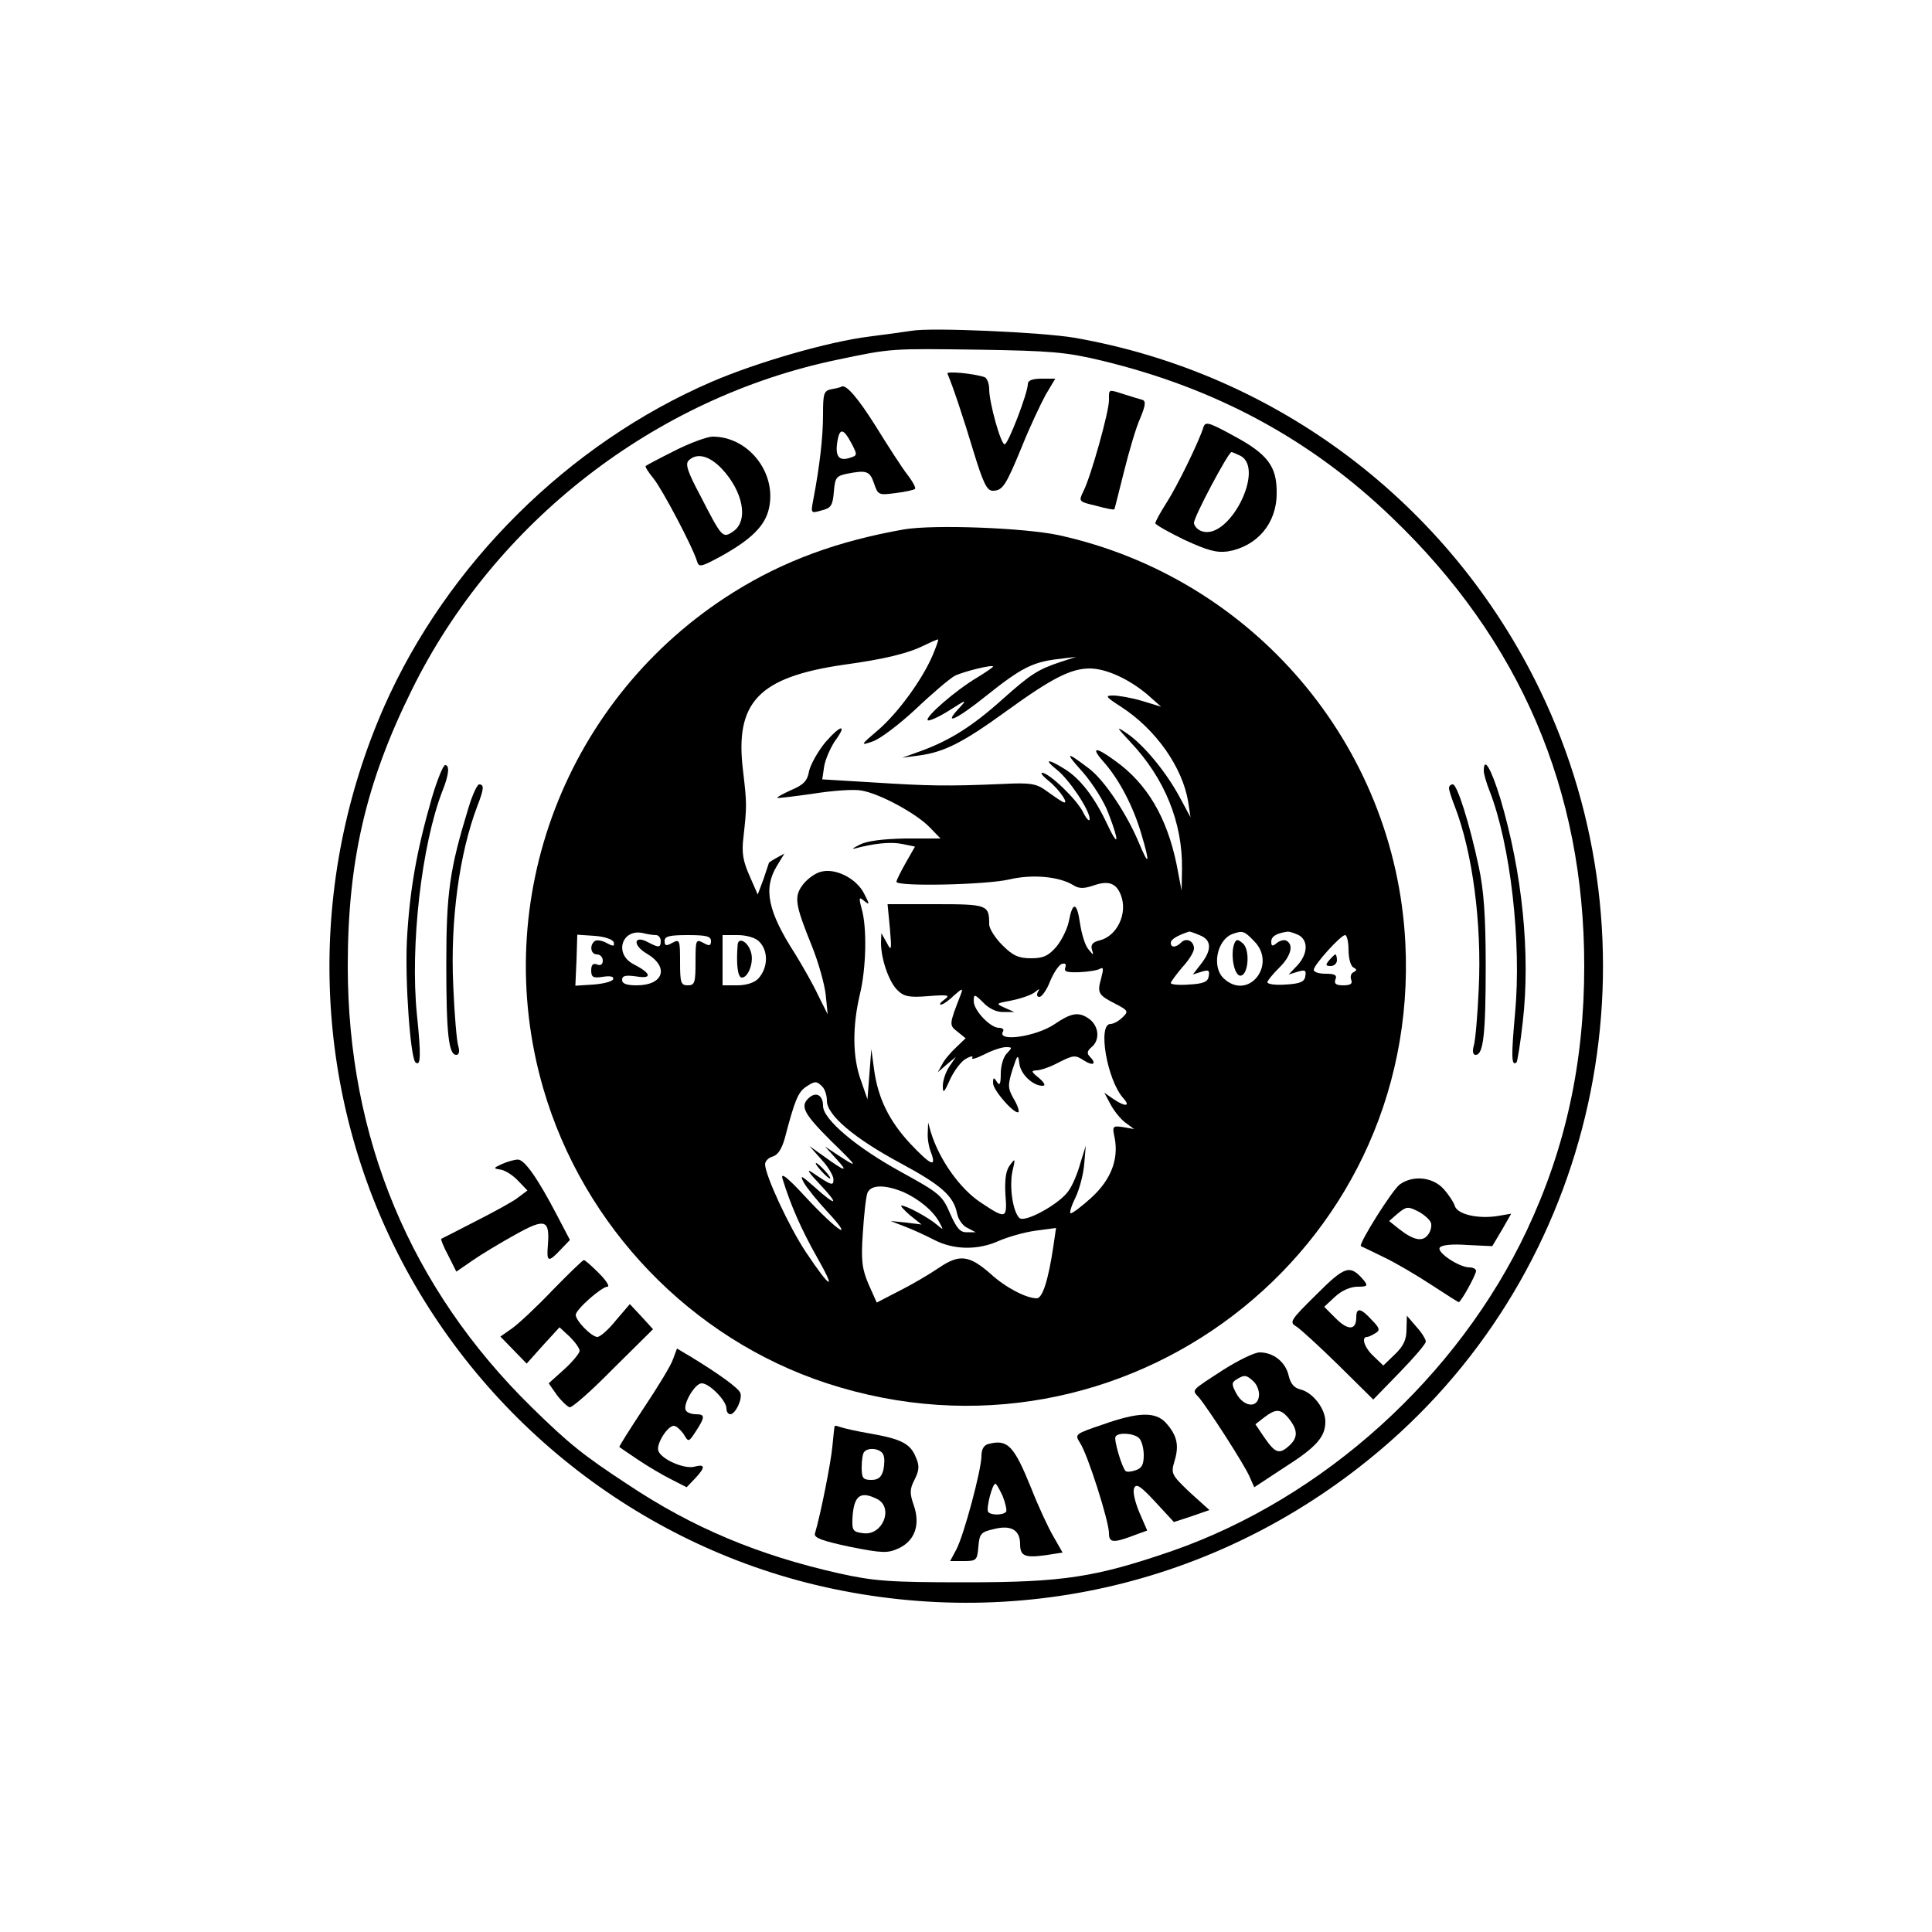
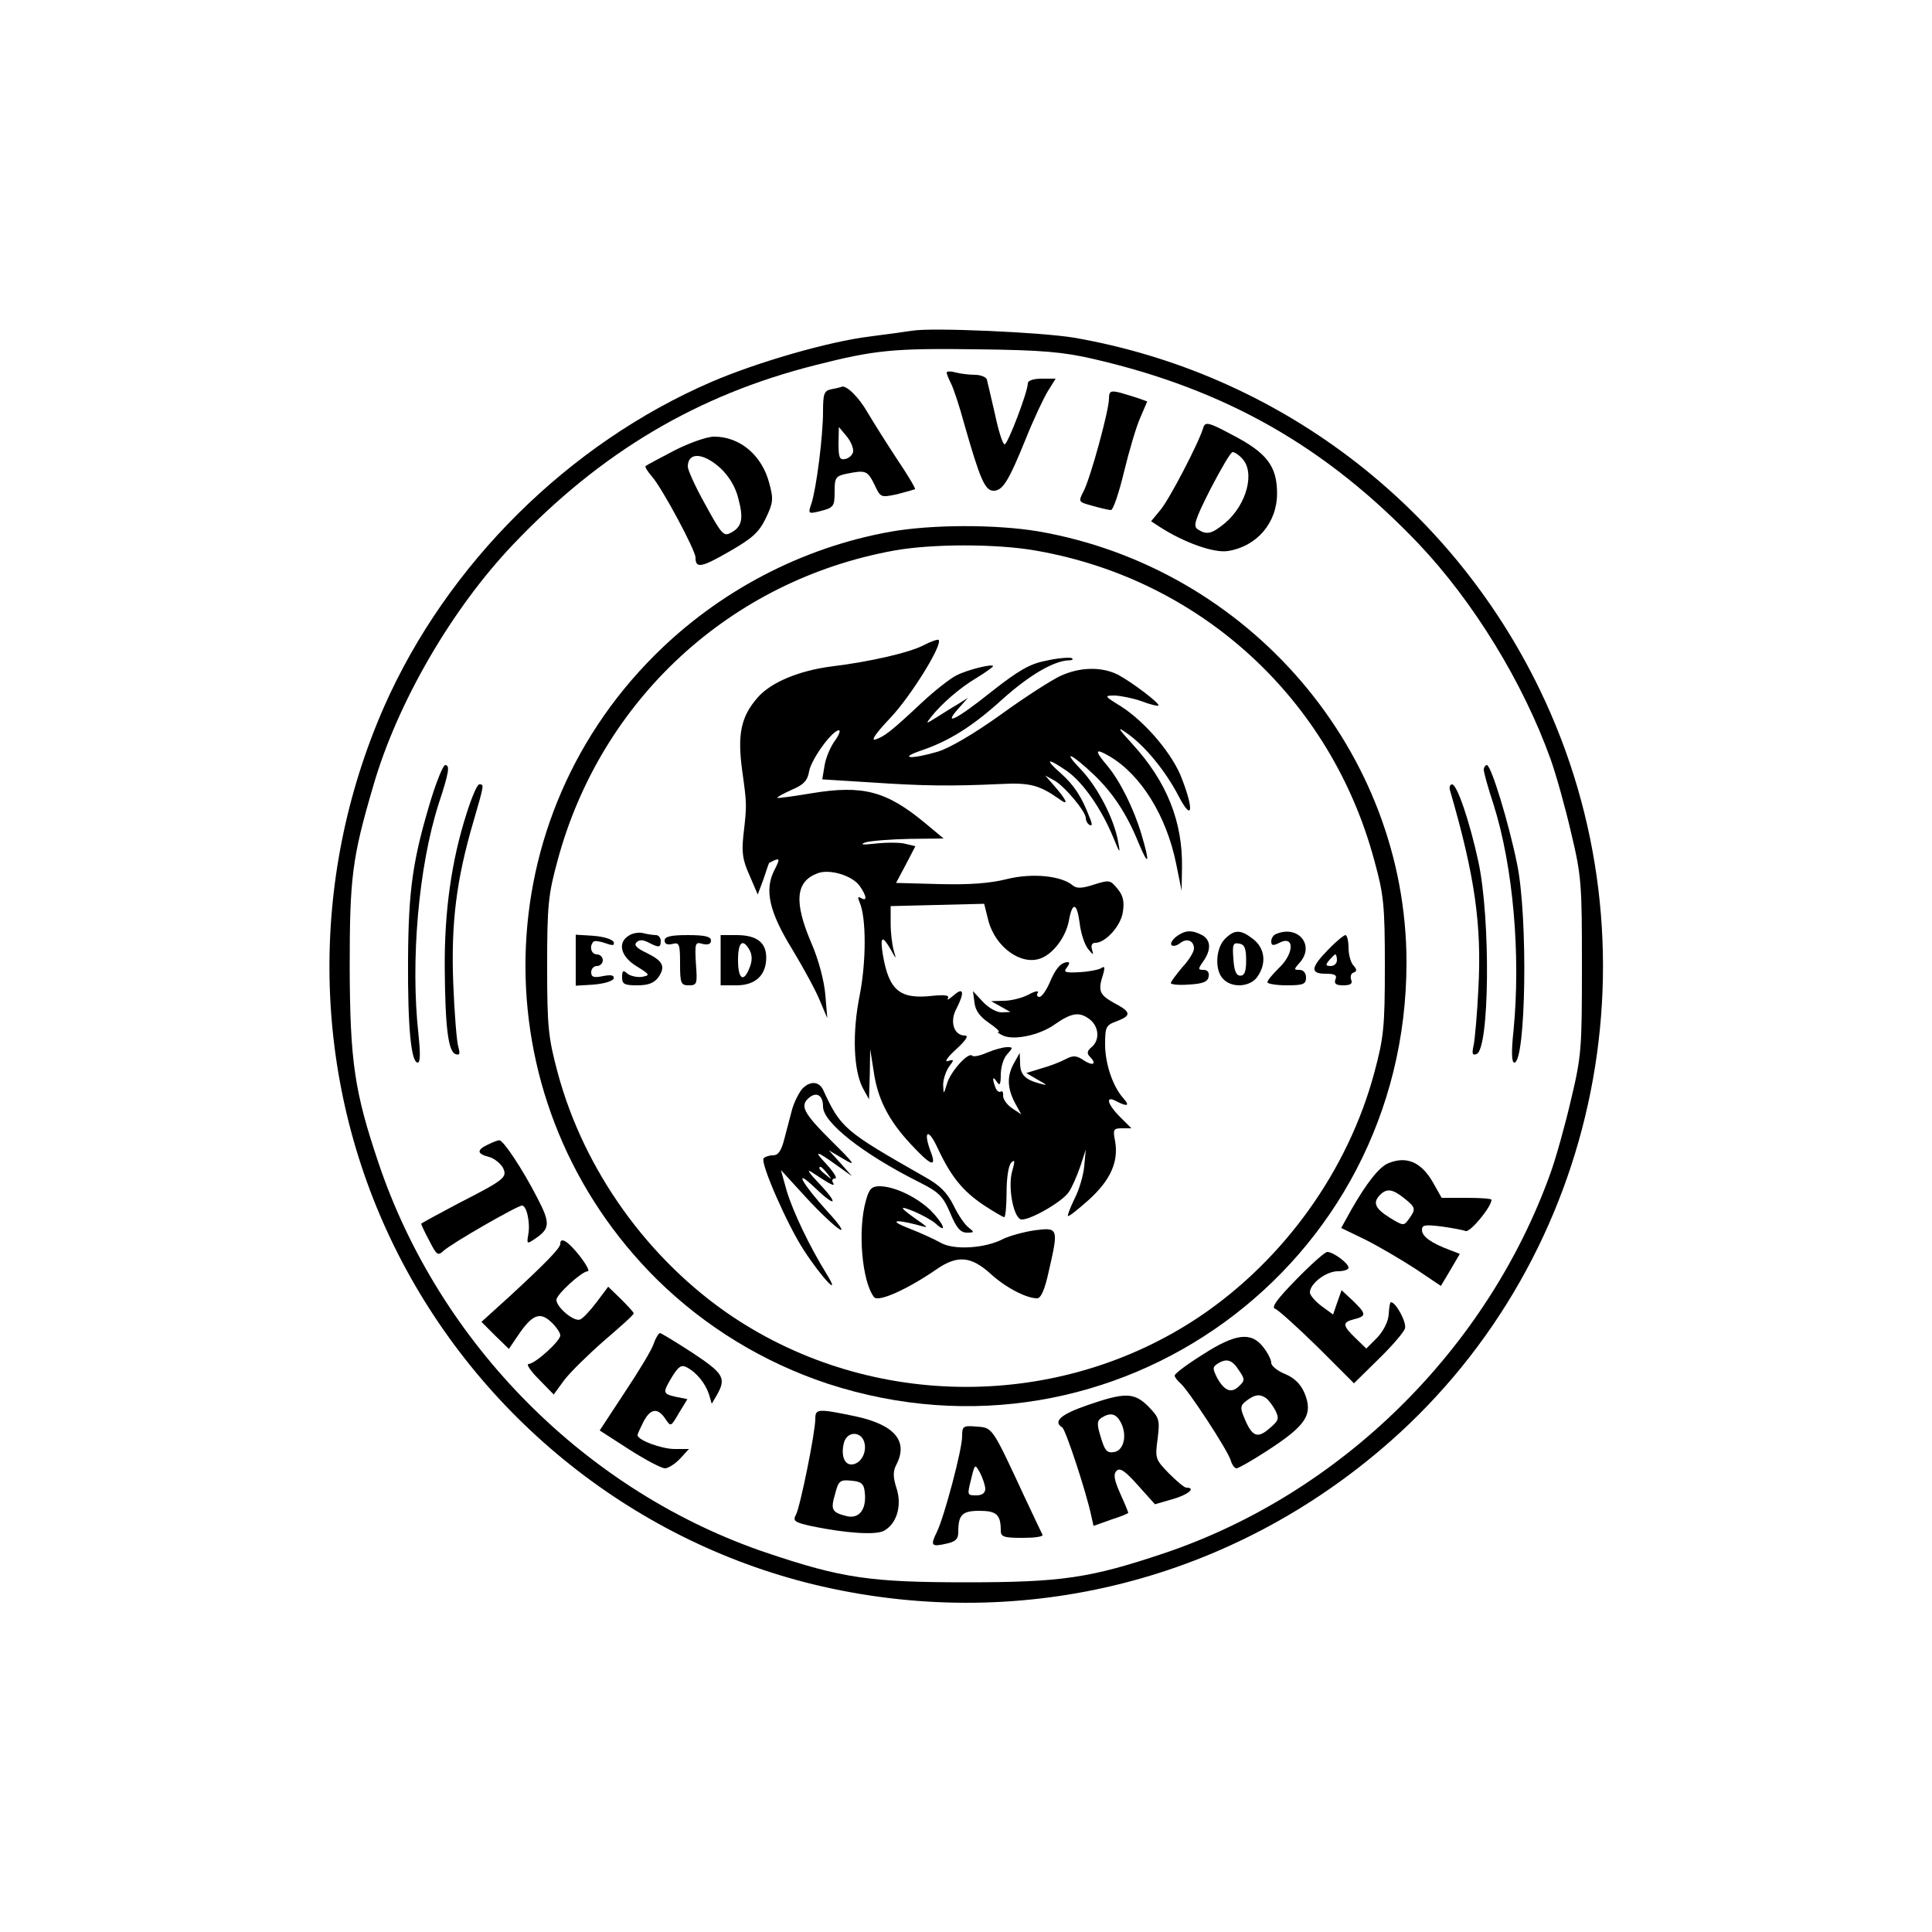
<svg xmlns="http://www.w3.org/2000/svg" version="1.0" width="500pt" height="500pt" viewBox="0 0 500 500" preserveAspectRatio="xMidYMid meet">
  <g transform="translate(0,500) scale(0.1,-0.1)" fill="#000000" stroke="none">
-     <path d="M2360 4144 c-14 -2 -63 -9 -110 -15 -106 -13 -292 -67 -408 -117 -371 -160 -685 -472 -848 -841 -197 -449 -188 -960 26 -1396 219 -446 630 -772 1109 -881 525 -119 1062 18 1467 374 549 483 709 1285 389 1947 -233 482 -681 820 -1205 911 -83 14 -370 27 -420 18z m490 -77 c296 -71 542 -204 752 -406 332 -318 498 -705 498 -1161 0 -250 -48 -470 -148 -683 -179 -380 -526 -694 -919 -831 -198 -68 -281 -81 -533 -81 -199 0 -237 3 -328 23 -209 47 -379 118 -547 230 -116 76 -153 106 -249 200 -314 308 -476 697 -476 1142 0 271 47 475 166 715 214 434 629 756 1101 854 142 30 139 29 368 26 183 -3 224 -6 315 -28z" />
-     <path d="M2452 4033 c13 -30 41 -113 67 -200 25 -82 35 -103 50 -103 26 0 34 13 76 115 20 50 48 109 61 133 l25 42 -36 0 c-24 0 -35 -5 -35 -14 0 -23 -51 -156 -60 -156 -10 0 -40 108 -40 143 0 15 -6 29 -12 31 -31 10 -100 16 -96 9z" />
-     <path d="M2153 3993 c-21 -4 -23 -10 -23 -66 0 -59 -9 -135 -25 -219 -7 -37 -7 -37 21 -29 25 6 29 13 32 48 3 37 6 41 34 47 51 10 59 7 70 -25 10 -30 12 -31 56 -25 25 3 48 8 50 11 3 2 -6 19 -20 37 -14 18 -50 74 -81 124 -47 75 -79 112 -90 103 -1 -1 -12 -4 -24 -6z m52 -143 c14 -27 14 -29 -6 -35 -28 -9 -38 4 -32 42 6 37 16 35 38 -7z" />
-     <path d="M2870 3964 c0 -30 -47 -198 -66 -235 -13 -27 -13 -27 33 -38 25 -7 46 -11 47 -9 1 2 12 46 25 98 13 52 31 114 42 138 13 31 15 44 6 47 -7 2 -27 8 -46 14 -44 14 -41 15 -41 -15z" />
-     <path d="M3114 3893 c-11 -35 -66 -149 -95 -194 -16 -25 -29 -49 -29 -53 0 -4 34 -23 75 -43 61 -28 83 -34 113 -30 75 13 126 72 126 150 1 70 -23 102 -113 150 -64 35 -72 37 -77 20z m97 -73 c63 -35 -30 -218 -100 -195 -11 3 -21 14 -21 22 0 16 89 183 97 183 3 0 13 -5 24 -10z" />
-     <path d="M1745 3833 c-38 -19 -72 -37 -74 -39 -2 -2 7 -16 20 -32 23 -28 103 -180 113 -215 5 -16 11 -14 63 14 77 43 113 78 123 123 21 93 -54 187 -147 186 -15 -1 -59 -17 -98 -37z m122 -45 c56 -59 71 -135 31 -163 -28 -19 -29 -18 -87 95 -31 58 -38 79 -29 88 21 21 53 13 85 -20z" />
-     <path d="M2340 3630 c-171 -30 -311 -81 -442 -163 -433 -271 -634 -795 -492 -1284 104 -358 383 -648 734 -763 766 -250 1538 338 1497 1140 -26 512 -395 945 -897 1055 -89 19 -322 28 -400 15z m74 -325 c-26 -62 -89 -149 -141 -194 -47 -40 -47 -41 -15 -30 19 6 69 44 112 84 42 40 88 79 101 86 22 11 99 30 99 24 0 -2 -19 -15 -42 -29 -54 -32 -135 -102 -127 -110 3 -3 28 8 55 25 47 30 48 30 25 5 -42 -45 -5 -28 71 33 90 72 120 87 183 95 l50 6 -40 -13 c-60 -20 -78 -32 -152 -98 -77 -69 -135 -105 -208 -132 l-50 -18 45 6 c64 9 112 33 225 115 116 84 166 110 215 110 43 0 103 -28 150 -68 l35 -31 -49 15 c-27 8 -61 14 -75 14 -22 0 -20 -3 20 -29 90 -58 159 -156 174 -246 l6 -40 -28 52 c-35 65 -92 134 -135 164 -31 21 -30 19 8 -22 88 -93 135 -208 133 -329 l-1 -55 -13 68 c-25 121 -76 209 -159 268 -53 39 -65 36 -27 -6 38 -44 74 -112 95 -184 23 -77 20 -86 -7 -21 -31 74 -90 163 -130 192 -59 45 -62 42 -15 -10 26 -30 56 -77 67 -108 29 -75 26 -90 -4 -26 -32 68 -69 117 -110 142 -43 27 -55 26 -20 -2 32 -25 85 -105 85 -127 0 -9 -8 -1 -17 17 -16 33 -88 102 -106 102 -5 0 2 -9 17 -21 29 -23 58 -67 34 -53 -7 4 -26 17 -41 28 -25 18 -40 21 -115 17 -141 -6 -190 -5 -331 4 l-133 8 5 34 c3 18 16 47 27 64 34 46 17 45 -24 -2 -19 -23 -38 -57 -42 -74 -4 -25 -14 -36 -45 -49 -22 -10 -39 -19 -37 -21 2 -1 44 4 93 11 50 8 106 12 125 8 47 -8 141 -59 176 -95 l28 -29 -90 0 c-57 -1 -100 -6 -119 -16 -16 -8 -22 -12 -13 -10 48 13 92 18 122 12 l34 -7 -24 -42 c-13 -23 -24 -45 -24 -49 0 -13 232 -8 292 6 59 14 129 8 166 -15 14 -9 27 -9 51 -1 39 14 60 7 72 -25 18 -47 -10 -106 -56 -117 -17 -4 -23 -11 -19 -24 5 -15 4 -15 -9 1 -9 10 -18 41 -22 68 -8 55 -19 57 -29 4 -4 -19 -18 -48 -32 -65 -21 -24 -34 -30 -66 -30 -32 0 -47 7 -74 34 -19 19 -34 43 -34 54 0 50 -4 52 -137 52 l-126 0 6 -62 c5 -58 4 -61 -8 -38 l-14 25 -1 -25 c0 -41 20 -100 42 -122 17 -17 30 -20 80 -16 52 4 58 3 42 -9 -10 -7 -14 -13 -9 -13 5 0 20 10 33 23 23 20 25 21 18 2 -30 -77 -30 -78 -8 -95 l21 -17 -25 -24 c-14 -13 -31 -33 -36 -44 l-11 -20 23 20 24 20 -17 -25 c-9 -13 -17 -36 -17 -50 0 -21 3 -19 19 17 11 23 29 47 41 53 12 7 20 8 16 2 -3 -5 11 -1 31 9 21 11 46 19 56 19 17 0 17 -1 3 -16 -9 -8 -16 -32 -16 -52 0 -28 -3 -33 -10 -22 -8 13 -10 12 -10 -3 0 -19 57 -83 66 -75 2 3 -3 19 -13 35 -15 27 -15 35 -3 74 13 40 15 42 18 17 3 -28 35 -58 60 -58 9 0 5 8 -9 20 -21 17 -21 19 -6 20 10 0 36 9 58 21 38 19 42 19 65 4 24 -15 33 -8 14 11 -8 8 -6 15 5 24 23 19 19 57 -9 75 -25 17 -45 13 -86 -15 -48 -33 -152 -48 -134 -19 3 5 -2 9 -11 9 -22 0 -65 45 -65 69 0 19 2 19 25 -4 14 -15 35 -25 52 -24 l28 0 -25 11 c-24 11 -23 11 19 19 24 5 50 14 59 21 12 10 14 10 8 1 -4 -8 -2 -13 4 -13 6 0 19 18 27 39 9 22 22 42 30 46 10 3 13 1 10 -9 -4 -11 4 -13 37 -12 23 1 47 5 53 9 9 5 9 -1 3 -24 -11 -39 -8 -44 37 -67 33 -17 34 -20 18 -35 -9 -9 -23 -17 -31 -17 -34 0 -9 -145 33 -192 20 -22 5 -23 -26 -2 l-23 16 16 -30 c9 -17 26 -38 38 -47 l23 -17 -28 5 c-28 4 -29 3 -22 -29 10 -55 -10 -107 -60 -153 -24 -22 -49 -41 -54 -41 -4 0 1 18 12 40 11 23 21 62 23 88 l4 47 -14 -45 c-7 -26 -20 -57 -30 -71 -21 -33 -114 -85 -128 -71 -17 17 -26 80 -18 120 8 34 8 36 -6 17 -11 -14 -14 -37 -12 -76 5 -64 2 -65 -64 -21 -53 35 -107 110 -129 182 l-7 25 -1 -27 c-1 -15 3 -38 9 -52 14 -39 -2 -31 -54 24 -55 59 -84 118 -94 193 l-7 52 -5 -65 -5 -65 -17 49 c-22 60 -22 140 -3 221 17 69 19 175 5 223 -8 30 -7 32 7 20 14 -11 14 -9 -1 20 -20 39 -74 66 -111 56 -14 -3 -35 -18 -46 -32 -25 -32 -22 -51 22 -160 17 -42 33 -99 36 -127 l5 -50 -25 50 c-13 28 -40 75 -59 106 -71 110 -83 169 -48 227 l20 33 -20 -11 c-11 -6 -20 -12 -20 -13 0 -1 -7 -20 -14 -42 l-15 -40 -21 48 c-17 38 -21 60 -16 100 9 81 9 87 -1 172 -22 178 40 243 263 275 102 14 164 29 204 49 19 9 36 17 38 16 1 -1 -5 -19 -14 -40z m-716 -725 c6 0 12 -7 12 -15 0 -18 -5 -18 -32 -4 -38 21 -42 -7 -4 -29 59 -35 43 -82 -26 -82 -26 0 -38 4 -38 14 0 11 9 13 37 9 42 -7 39 8 -8 32 -51 27 -29 93 26 80 11 -3 26 -5 33 -5z m1406 0 c32 -12 33 -38 4 -75 l-21 -27 22 7 c19 6 22 4 19 -12 -2 -14 -14 -19 -51 -21 -26 -2 -47 0 -47 4 0 3 14 22 30 41 17 18 30 40 30 48 0 20 -20 29 -33 16 -14 -14 -27 -14 -27 -1 0 9 17 19 47 29 1 1 13 -3 27 -9z m141 -15 c61 -60 -13 -156 -77 -98 -33 29 -19 101 22 116 26 9 30 8 55 -18z m116 15 c25 -14 24 -48 -3 -78 l-23 -24 23 7 c20 6 23 4 20 -12 -2 -14 -14 -19 -51 -21 -26 -2 -47 1 -47 6 0 4 14 21 30 37 30 29 39 59 20 70 -6 4 -17 1 -25 -5 -12 -10 -15 -9 -15 3 0 14 14 22 43 26 5 0 17 -4 28 -9z m-1773 -18 c3 -11 0 -12 -17 -3 -12 7 -26 9 -31 6 -15 -10 -12 -35 5 -35 8 0 15 -7 15 -16 0 -10 -6 -14 -15 -10 -10 4 -15 -1 -15 -15 0 -18 5 -21 30 -17 19 3 29 1 27 -6 -2 -6 -25 -12 -51 -14 l-47 -3 3 66 2 66 45 -3 c26 -2 46 -9 49 -16z m252 3 c0 -13 -4 -14 -20 -5 -19 10 -20 8 -20 -50 0 -53 -2 -60 -20 -60 -18 0 -20 7 -20 60 0 58 -1 60 -20 50 -16 -9 -20 -8 -20 5 0 12 13 15 60 15 47 0 60 -3 60 -15z m124 -1 c25 -24 24 -68 -1 -96 -10 -11 -31 -18 -55 -18 l-38 0 0 65 0 65 39 0 c23 0 46 -7 55 -16z m1526 -23 c0 -22 6 -42 13 -45 9 -5 9 -7 0 -12 -7 -3 -9 -12 -6 -20 4 -10 -2 -14 -21 -14 -18 0 -24 4 -20 15 5 11 -1 15 -25 15 -17 0 -31 4 -31 10 0 13 70 90 81 90 5 0 9 -18 9 -39z m-1362 -353 c7 -7 12 -23 12 -37 0 -37 71 -97 190 -161 106 -57 138 -85 147 -131 3 -15 15 -32 27 -37 l21 -11 -22 0 c-18 -1 -27 10 -44 48 -20 47 -27 53 -127 108 -115 63 -202 136 -202 171 0 27 -17 37 -35 22 -26 -22 -16 -41 56 -113 71 -69 73 -73 14 -34 l-30 20 30 -33 c32 -35 23 -33 -35 9 l-35 25 31 -35 c17 -18 31 -42 31 -51 0 -18 -4 -17 -57 19 -14 9 -5 -4 20 -30 53 -56 47 -62 -12 -9 -34 30 -39 33 -28 12 7 -13 36 -49 64 -79 28 -30 41 -49 30 -43 -12 6 -52 44 -89 84 -47 51 -65 65 -60 48 21 -69 49 -132 89 -203 52 -91 36 -84 -28 12 -44 66 -106 200 -106 228 0 8 9 17 20 20 13 4 23 19 31 47 25 96 34 118 53 132 25 17 29 17 44 2z m210 -273 c40 -18 78 -49 94 -80 10 -19 10 -19 -8 -4 -21 18 -78 49 -91 49 -4 0 6 -11 22 -25 l30 -24 -40 5 -40 4 36 -14 c19 -7 54 -23 77 -35 51 -26 113 -27 168 -2 23 10 65 22 94 26 l53 7 -7 -48 c-13 -87 -28 -134 -43 -134 -27 0 -81 28 -119 63 -56 49 -81 52 -134 16 -25 -17 -71 -44 -103 -60 l-58 -30 -21 47 c-17 40 -20 61 -15 133 3 47 8 94 12 104 9 21 44 22 93 2z" />
-     <path d="M3194 2557 c-10 -28 0 -82 16 -82 21 0 26 68 6 84 -13 11 -17 11 -22 -2z" />
-     <path d="M1909 2555 c-4 -50 0 -85 11 -85 16 0 31 38 24 64 -7 28 -33 43 -35 21z" />
-     <path d="M3440 2515 c-10 -12 -10 -15 4 -15 9 0 16 7 16 15 0 8 -2 15 -4 15 -2 0 -9 -7 -16 -15z" />
-     <path d="M2125 1970 c10 -11 20 -20 23 -20 3 0 -3 9 -13 20 -10 11 -20 20 -23 20 -3 0 3 -9 13 -20z" />
-     <path d="M1117 2933 c-39 -136 -57 -237 -64 -368 -5 -106 9 -300 22 -314 14 -13 15 17 4 123 -18 178 12 440 66 579 17 42 19 67 7 67 -5 0 -21 -39 -35 -87z" />
-     <path d="M3840 3005 c0 -8 7 -32 15 -52 54 -138 83 -392 66 -575 -10 -110 -10 -140 4 -127 2 3 10 50 16 105 20 175 -1 385 -58 577 -24 78 -43 111 -43 72z" />
-     <path d="M1212 2908 c-48 -157 -57 -217 -57 -403 0 -181 6 -235 26 -235 7 0 9 9 5 23 -4 12 -10 82 -13 156 -8 169 16 343 62 464 17 44 19 57 5 57 -5 0 -18 -28 -28 -62z" />
-     <path d="M3750 2960 c0 -5 7 -27 15 -47 46 -119 70 -302 62 -471 -3 -70 -9 -137 -13 -149 -4 -14 -2 -23 5 -23 20 0 26 54 26 230 0 129 -5 197 -18 257 -24 113 -56 213 -67 213 -6 0 -10 -4 -10 -10z" />
-     <path d="M1300 1988 c-24 -11 -24 -12 -4 -15 12 -2 32 -15 45 -29 l24 -25 -24 -18 c-12 -10 -62 -37 -109 -61 -48 -25 -88 -45 -90 -46 -2 -1 6 -21 18 -43 l21 -42 42 29 c23 16 73 46 111 67 77 43 89 39 84 -27 -4 -45 1 -46 33 -12 l24 25 -33 63 c-50 96 -85 146 -102 145 -8 0 -26 -5 -40 -11z" />
-     <path d="M3623 1935 c-19 -13 -108 -155 -101 -160 2 -1 28 -13 58 -28 30 -14 86 -47 124 -72 38 -25 70 -45 71 -45 6 0 45 71 45 81 0 5 -8 9 -17 9 -27 0 -85 39 -77 51 4 7 32 10 71 7 l65 -3 25 42 24 42 -35 -6 c-51 -8 -104 4 -111 26 -3 10 -17 31 -30 45 -28 30 -78 35 -112 11z m80 -99 c3 -8 0 -22 -7 -31 -14 -20 -38 -15 -76 15 l-25 20 23 20 c22 18 26 18 52 5 15 -8 30 -21 33 -29z" />
-     <path d="M1430 1661 c-41 -43 -88 -87 -105 -99 l-30 -21 34 -35 34 -35 42 47 43 47 26 -24 c14 -14 26 -30 26 -37 0 -6 -18 -28 -40 -48 l-40 -36 21 -30 c12 -16 27 -30 33 -32 6 -2 57 43 113 100 l103 102 -30 33 -30 32 -36 -42 c-19 -24 -41 -43 -48 -43 -15 0 -56 42 -56 57 0 14 67 73 82 73 7 0 -3 16 -22 35 -19 19 -36 34 -39 34 -4 -1 -40 -36 -81 -78z" />
-     <path d="M3407 1650 c-68 -67 -71 -72 -52 -83 11 -7 60 -52 109 -100 l90 -89 68 70 c37 38 68 74 68 80 0 6 -11 24 -25 39 l-24 28 -1 -36 c0 -26 -8 -43 -30 -64 l-30 -29 -25 24 c-24 22 -33 50 -17 50 4 0 14 5 22 10 12 7 11 13 -10 34 -28 31 -40 33 -40 7 0 -34 -21 -35 -53 -3 l-30 30 28 26 c17 16 40 26 58 26 25 0 28 2 17 16 -36 42 -48 39 -123 -36z" />
-     <path d="M1742 1483 c-5 -16 -40 -73 -76 -127 -36 -55 -65 -100 -63 -101 1 -1 22 -15 47 -32 25 -17 64 -40 86 -51 l41 -21 22 23 c27 29 27 38 -3 30 -26 -6 -84 19 -92 41 -7 16 23 65 40 65 6 0 17 -10 25 -21 13 -22 13 -22 32 7 24 37 24 44 0 44 -11 0 -23 4 -26 10 -9 14 23 70 41 70 20 0 64 -45 64 -65 0 -8 4 -15 10 -15 13 0 32 39 26 55 -5 13 -55 49 -127 93 l-37 22 -10 -27z" />
-     <path d="M3166 1455 c-86 -56 -82 -51 -63 -72 23 -27 118 -174 131 -205 l12 -27 76 50 c85 54 108 80 108 120 0 33 -32 75 -64 83 -17 4 -26 15 -31 36 -8 35 -39 60 -75 60 -14 0 -56 -21 -94 -45z m79 -31 c9 -9 15 -26 13 -38 -4 -31 -39 -27 -58 7 -13 24 -13 29 0 37 21 13 26 12 45 -6z m87 -91 c27 -32 28 -52 6 -73 -27 -25 -37 -22 -66 20 l-23 34 23 18 c29 22 41 22 60 1z" />
-     <path d="M2853 1313 c-71 -24 -72 -25 -58 -47 20 -30 75 -203 75 -234 0 -26 12 -26 74 -2 l25 9 -20 46 c-11 26 -18 54 -14 63 5 14 16 7 55 -35 l48 -52 46 15 46 16 -51 46 c-48 46 -49 48 -39 82 12 40 6 66 -23 98 -27 29 -71 28 -164 -5z m95 -35 c7 -7 12 -27 12 -44 0 -24 -5 -34 -21 -39 -11 -4 -23 -5 -26 -2 -10 10 -31 82 -26 89 7 12 48 9 61 -4z" />
-     <path d="M2160 1309 c-1 -2 -3 -26 -6 -54 -4 -41 -29 -169 -45 -224 -3 -11 20 -19 90 -34 86 -17 98 -17 127 -4 42 20 56 61 39 111 -11 31 -11 42 2 67 12 24 13 36 3 58 -14 35 -38 47 -118 61 -35 6 -70 14 -78 17 -8 3 -14 4 -14 2z m126 -74 c4 -8 3 -26 0 -40 -5 -18 -13 -25 -31 -25 -22 0 -25 5 -25 33 0 19 3 37 7 40 12 13 44 7 49 -8z m-15 -115 c42 -23 13 -94 -36 -88 -27 3 -30 7 -29 36 3 62 20 75 65 52z" />
-     <path d="M2558 1263 c-12 -3 -18 -14 -18 -31 0 -35 -45 -204 -65 -242 l-16 -30 35 0 c33 0 35 2 38 37 3 34 6 38 41 46 44 11 67 -3 67 -39 0 -31 12 -36 65 -29 l45 7 -24 42 c-13 22 -39 78 -57 124 -45 111 -61 128 -111 115z m37 -135 c7 -18 11 -36 9 -40 -7 -10 -42 -10 -47 0 -5 9 11 72 19 72 3 0 11 -15 19 -32z" />
+     <path d="M2360 4144 c-14 -2 -63 -9 -110 -15 -106 -13 -292 -67 -408 -117 -371 -160 -685 -472 -848 -841 -197 -449 -188 -960 26 -1396 219 -446 630 -772 1109 -881 525 -119 1062 18 1467 374 549 483 709 1285 389 1947 -233 482 -681 820 -1205 911 -83 14 -370 27 -420 18z m470 -73 c342 -79 602 -227 842 -479 142 -150 270 -359 341 -557 14 -39 38 -125 53 -190 27 -113 28 -133 28 -345 0 -212 -1 -232 -28 -345 -15 -65 -39 -151 -53 -190 -164 -458 -543 -831 -1001 -985 -191 -64 -264 -75 -512 -75 -248 0 -321 11 -512 75 -469 157 -851 541 -1009 1012 -62 184 -73 262 -74 503 0 234 6 284 61 471 62 215 203 458 362 625 227 239 477 387 782 464 154 39 200 44 420 41 169 -2 222 -7 300 -25z" />
+     <path d="M2450 4036 c0 -4 5 -16 11 -28 6 -11 22 -59 35 -107 40 -140 53 -171 75 -171 24 0 39 24 84 135 20 50 46 105 57 123 l20 32 -36 0 c-22 0 -36 -5 -36 -12 0 -22 -52 -158 -60 -158 -5 0 -16 35 -25 78 -10 42 -19 83 -21 90 -2 6 -16 12 -31 12 -15 0 -38 3 -50 6 -13 4 -23 3 -23 0z" />
+     <path d="M2153 3993 c-20 -4 -23 -10 -23 -58 0 -63 -17 -198 -30 -238 -9 -26 -8 -27 18 -21 40 10 42 12 42 53 0 35 3 39 31 45 50 10 54 8 72 -28 16 -34 16 -34 59 -25 23 6 44 12 46 13 2 2 -19 37 -46 77 -27 41 -61 95 -77 122 -23 40 -55 71 -67 66 -2 -1 -13 -4 -25 -6z m55 -162 c-2 -9 -11 -17 -21 -19 -14 -3 -17 4 -17 40 l1 43 20 -24 c11 -13 18 -31 17 -40z" />
+     <path d="M2870 3968 c0 -30 -48 -206 -66 -240 -14 -27 -13 -27 23 -37 21 -6 43 -11 48 -11 6 0 21 45 34 99 13 54 32 118 42 140 l18 42 -22 8 c-12 4 -34 11 -49 15 -24 6 -28 3 -28 -16z" />
+     <path d="M3114 3893 c-11 -38 -88 -186 -111 -213 l-24 -29 23 -15 c62 -40 140 -68 176 -62 75 12 127 73 127 149 0 70 -26 105 -115 151 -63 34 -71 35 -76 19z m100 -79 c35 -35 13 -120 -44 -168 -34 -28 -47 -31 -70 -16 -13 8 -8 24 33 105 27 52 52 95 57 95 5 0 16 -7 24 -16z" />
+     <path d="M1745 3834 c-38 -20 -72 -38 -74 -40 -3 -2 5 -14 16 -27 26 -29 113 -191 113 -210 0 -29 15 -26 88 16 59 34 76 49 94 86 19 40 20 49 9 90 -19 73 -76 121 -143 121 -18 0 -64 -16 -103 -36z m120 -46 c22 -21 39 -49 46 -79 14 -52 9 -73 -20 -88 -18 -10 -24 -3 -65 72 -26 46 -46 91 -46 99 0 39 40 37 85 -4z" />
+     <path d="M2305 3624 c-230 -41 -445 -154 -611 -320 -448 -447 -445 -1168 6 -1615 125 -123 276 -215 442 -270 744 -243 1498 306 1498 1090 0 546 -408 1022 -954 1116 -108 18 -274 18 -381 -1z m376 -49 c426 -74 764 -384 876 -803 24 -87 27 -115 27 -272 0 -158 -3 -185 -27 -275 -68 -254 -234 -485 -452 -632 -362 -243 -847 -243 -1210 0 -217 146 -384 378 -452 632 -24 90 -27 117 -27 275 0 158 3 185 27 273 112 416 447 725 870 802 98 18 267 18 368 0z" />
+     <path d="M2390 3330 c-36 -19 -140 -43 -240 -55 -83 -11 -155 -41 -189 -80 -44 -50 -53 -96 -40 -191 12 -87 12 -86 3 -165 -5 -46 -2 -65 16 -105 l21 -49 15 40 c7 22 14 41 14 41 0 1 7 4 15 8 13 5 13 1 -1 -26 -26 -51 -14 -107 47 -206 29 -48 61 -107 71 -132 l19 -45 -5 60 c-3 36 -17 90 -36 134 -46 107 -41 160 16 181 31 12 90 -6 109 -33 18 -26 20 -41 3 -31 -8 5 -9 2 -3 -12 17 -40 17 -152 0 -239 -20 -99 -16 -195 8 -241 l16 -29 2 65 1 65 9 -57 c10 -72 39 -128 96 -189 51 -55 67 -62 53 -23 -22 56 -9 68 16 14 35 -75 65 -112 120 -149 26 -17 50 -31 53 -31 3 0 6 29 6 64 0 38 5 70 12 77 10 10 10 4 2 -24 -10 -38 2 -110 21 -122 15 -9 108 43 126 70 9 13 22 44 30 67 l14 43 -4 -43 c-2 -23 -13 -61 -25 -84 -11 -23 -19 -43 -17 -45 2 -2 26 17 54 42 56 51 77 98 68 151 -6 31 -5 34 18 34 l24 0 -29 29 c-34 34 -39 57 -10 41 29 -15 36 -12 18 8 -27 30 -47 89 -47 139 0 45 2 50 30 60 39 15 38 24 -8 48 -37 21 -41 31 -27 74 5 18 4 22 -6 15 -7 -4 -33 -9 -56 -10 -36 -2 -42 0 -32 12 6 8 8 14 3 14 -18 0 -32 -16 -47 -52 -9 -21 -21 -38 -27 -38 -6 0 -8 5 -4 11 3 6 -8 4 -24 -5 -17 -9 -46 -16 -64 -16 l-33 -1 25 -14 25 -14 -23 -1 c-13 0 -34 12 -48 27 l-26 28 4 -30 c2 -20 14 -36 37 -52 19 -13 30 -23 25 -24 -5 0 1 -4 14 -10 29 -11 91 2 129 28 44 31 64 35 89 18 28 -18 32 -56 9 -75 -11 -9 -13 -16 -5 -24 19 -19 10 -26 -14 -11 -20 14 -29 14 -48 4 -13 -7 -41 -18 -63 -24 l-39 -12 29 -17 c27 -15 27 -16 5 -10 -37 10 -50 23 -50 53 l-1 26 -14 -25 c-19 -33 -19 -64 1 -103 l17 -31 -24 16 c-13 9 -23 23 -23 32 1 9 -2 14 -6 11 -4 -3 -11 2 -14 11 -9 24 -7 31 4 14 7 -11 10 -7 10 19 0 19 7 43 17 53 15 17 15 18 -1 18 -9 0 -32 -6 -51 -14 -18 -8 -36 -12 -39 -8 -10 10 -56 -41 -65 -72 -9 -29 -9 -29 -10 -6 -1 14 6 35 14 48 15 20 15 21 -2 16 -10 -3 0 11 21 30 26 24 34 36 23 36 -28 0 -40 36 -22 69 22 43 19 58 -7 35 -12 -10 -18 -14 -15 -8 5 8 -6 10 -38 7 -86 -10 -114 13 -130 105 -8 49 -2 53 20 15 15 -27 15 -27 8 -3 -4 14 -8 45 -8 70 l0 45 121 3 121 3 11 -44 c18 -68 85 -117 136 -97 32 12 64 55 72 96 9 51 21 49 28 -4 3 -27 13 -57 22 -68 13 -16 15 -17 10 -1 -3 11 0 17 9 17 26 0 66 44 71 80 4 26 1 42 -14 60 -19 23 -21 23 -60 11 -30 -10 -45 -11 -55 -3 -30 26 -106 33 -171 17 -43 -11 -97 -15 -175 -13 l-112 3 25 47 25 48 -25 6 c-14 4 -48 4 -77 1 -34 -4 -44 -3 -27 3 14 4 65 8 114 9 l88 1 -48 40 c-100 83 -161 99 -294 77 -47 -8 -86 -13 -88 -12 -2 2 15 11 37 21 31 13 41 24 45 48 6 32 60 106 77 106 5 0 0 -13 -11 -28 -11 -15 -23 -44 -26 -63 l-6 -36 128 -8 c133 -9 205 -10 334 -4 75 4 100 -3 150 -38 28 -21 22 -5 -14 36 l-21 24 22 -12 c26 -13 83 -81 83 -98 0 -6 4 -15 10 -18 7 -4 7 3 0 19 -20 53 -40 84 -75 115 -43 38 -35 41 17 5 41 -29 89 -98 119 -171 17 -42 19 -44 13 -13 -10 60 -53 143 -97 189 -50 52 -25 42 34 -14 48 -46 84 -99 115 -175 27 -65 31 -56 8 21 -20 67 -55 137 -88 177 -34 40 -33 47 5 25 82 -48 148 -155 173 -279 l14 -69 1 60 c2 119 -40 223 -128 319 -39 43 -41 47 -14 28 46 -32 100 -98 133 -162 35 -67 41 -39 9 44 -23 63 -94 147 -158 188 -44 27 -44 28 -15 28 16 -1 47 -7 69 -15 21 -8 41 -13 43 -11 5 5 -69 61 -105 80 -42 21 -98 20 -148 -3 -22 -10 -91 -54 -153 -99 -71 -51 -133 -87 -164 -97 -71 -21 -105 -18 -43 3 73 25 133 63 210 133 67 60 130 98 170 100 11 0 14 3 8 6 -7 2 -36 0 -66 -7 -42 -8 -71 -25 -141 -80 -90 -72 -128 -91 -85 -43 l24 27 -27 -17 c-16 -9 -40 -25 -55 -34 -27 -17 -28 -17 -13 2 27 34 74 75 118 101 23 14 42 28 42 30 0 7 -66 -9 -95 -24 -16 -8 -57 -40 -90 -71 -79 -74 -96 -87 -120 -95 -12 -3 3 18 40 57 52 55 136 190 124 201 -2 2 -20 -4 -39 -14z" />
+     <path d="M1628 2579 c-31 -18 -22 -55 20 -80 34 -21 35 -23 14 -27 -13 -2 -30 2 -38 8 -11 10 -14 9 -14 -9 0 -18 6 -21 39 -21 29 0 44 6 55 21 19 28 12 42 -31 63 -25 12 -33 20 -26 27 8 8 17 7 31 0 27 -14 32 -14 32 4 0 8 -6 15 -12 15 -7 0 -22 2 -33 5 -11 3 -28 0 -37 -6z" />
+     <path d="M3044 2576 c-10 -8 -16 -18 -12 -22 4 -4 14 -1 22 5 17 14 36 7 36 -14 0 -8 -13 -30 -30 -48 -16 -19 -30 -38 -30 -41 0 -4 21 -6 47 -4 36 2 49 7 51 21 2 10 -3 17 -13 17 -15 0 -15 2 -1 22 21 30 20 55 -3 68 -27 14 -44 13 -67 -4z" />
+     <path d="M3170 2570 c-24 -24 -27 -82 -4 -104 23 -24 70 -20 88 6 24 34 20 73 -10 97 -33 26 -49 26 -74 1z m55 -55 c0 -29 -4 -40 -15 -40 -11 0 -16 13 -18 43 -3 38 -1 43 15 40 14 -2 18 -13 18 -43z" />
+     <path d="M3303 2583 c-7 -2 -13 -11 -13 -19 0 -11 4 -12 19 -5 41 23 42 -25 1 -64 -16 -16 -30 -32 -30 -37 0 -4 23 -8 50 -8 43 0 50 3 50 20 0 12 -7 20 -17 20 -15 0 -15 1 0 18 41 45 -3 99 -60 75z" />
+     <path d="M1490 2515 l0 -66 47 3 c26 2 48 9 51 15 2 9 -5 11 -27 7 -24 -5 -31 -3 -31 10 0 9 7 16 15 16 8 0 15 7 15 15 0 8 -7 15 -15 15 -15 0 -21 21 -9 33 3 3 17 1 31 -4 19 -7 24 -6 21 3 -3 7 -25 14 -51 16 l-47 3 0 -66z" />
+     <path d="M1720 2566 c0 -9 7 -12 20 -9 18 5 20 0 20 -51 0 -51 2 -56 23 -56 21 0 22 4 18 56 -3 54 -2 57 18 51 14 -3 21 0 21 9 0 10 -15 14 -60 14 -45 0 -60 -4 -60 -14z" />
+     <path d="M1865 2515 l0 -65 41 0 c49 0 77 26 77 72 0 39 -25 58 -77 58 l-41 0 0 -65z m75 26 c7 -13 7 -28 0 -45 -15 -40 -30 -31 -30 19 0 47 12 58 30 26z" />
+     <path d="M3437 2542 c-45 -46 -47 -62 -6 -62 24 0 30 -4 25 -15 -4 -11 2 -15 20 -15 19 0 25 4 21 14 -3 8 -1 17 6 19 9 3 9 8 0 18 -7 7 -13 28 -13 46 0 18 -4 33 -8 33 -4 0 -25 -17 -45 -38z m23 -27 c0 -8 -7 -15 -16 -15 -14 0 -14 3 -4 15 7 8 14 15 16 15 2 0 4 -7 4 -15z" />
+     <path d="M2076 2182 c-9 -11 -21 -35 -26 -53 -5 -19 -14 -53 -20 -76 -8 -32 -16 -43 -30 -43 -10 0 -21 -4 -24 -8 -8 -13 61 -171 104 -237 48 -74 100 -128 58 -60 -42 68 -85 157 -102 213 l-15 54 65 -71 c37 -40 76 -77 88 -83 11 -6 -3 15 -32 46 -66 73 -90 116 -35 64 56 -54 66 -47 13 9 -25 26 -34 39 -20 30 48 -32 63 -40 56 -28 -4 6 -2 11 5 11 7 0 -3 16 -22 37 -36 38 -27 36 31 -6 l35 -25 -30 34 -30 33 39 -23 c33 -20 28 -12 -33 48 -73 73 -82 91 -56 112 19 15 35 5 35 -24 0 -41 103 -122 246 -194 54 -27 64 -37 83 -81 16 -39 27 -51 43 -51 20 0 20 1 5 13 -9 6 -27 32 -39 57 -17 34 -36 53 -76 75 -207 118 -216 125 -262 225 -11 22 -34 23 -54 2z m65 -219 c13 -16 12 -17 -3 -4 -17 13 -22 21 -14 21 2 0 10 -8 17 -17z" />
+     <path d="M2241 1893 c-22 -77 -10 -210 21 -250 11 -14 88 21 163 73 53 36 88 33 138 -12 39 -36 93 -64 121 -64 10 0 20 23 30 69 26 113 25 115 -36 107 -28 -4 -64 -14 -81 -22 -47 -25 -129 -30 -163 -10 -16 9 -51 25 -79 36 -53 20 -44 26 15 11 32 -9 33 -9 15 4 -59 41 -62 47 -20 30 21 -9 47 -23 57 -32 32 -29 19 2 -14 35 -37 35 -94 62 -132 62 -20 0 -27 -7 -35 -37z" />
+     <path d="M1116 2933 c-48 -158 -59 -236 -60 -418 -1 -174 8 -265 25 -265 7 0 7 25 2 73 -21 189 0 433 52 596 27 82 30 101 17 101 -5 0 -21 -39 -36 -87z" />
+     <path d="M3840 3008 c0 -7 11 -47 25 -89 51 -161 71 -390 52 -586 -6 -55 -5 -83 2 -83 30 0 36 377 7 515 -21 104 -67 255 -78 255 -4 0 -8 -6 -8 -12z" />
+     <path d="M1207 2893 c-39 -122 -57 -253 -56 -397 1 -154 9 -218 28 -224 11 -4 12 1 7 19 -4 13 -10 87 -13 164 -6 156 8 268 52 418 29 100 28 97 15 97 -5 0 -20 -35 -33 -77z" />
+     <path d="M3753 2953 c64 -220 82 -347 73 -512 -3 -64 -9 -129 -12 -145 -5 -22 -4 -28 7 -24 34 11 37 350 5 498 -22 102 -55 200 -68 200 -6 0 -8 -8 -5 -17z" />
+     <path d="M1263 2038 c-30 -14 -29 -24 2 -32 13 -3 29 -16 36 -27 13 -26 7 -31 -118 -95 -51 -27 -93 -50 -93 -51 0 -2 9 -22 21 -44 19 -37 22 -40 37 -26 22 20 191 117 203 117 12 0 22 -45 16 -76 -4 -23 -3 -24 16 -11 41 27 42 41 7 108 -38 74 -88 149 -98 148 -4 0 -17 -5 -29 -11z" />
+     <path d="M3594 1990 c-24 -9 -57 -51 -97 -121 l-26 -47 62 -30 c34 -17 92 -51 129 -75 l67 -45 25 42 24 41 -26 10 c-48 18 -72 35 -72 52 0 13 8 14 50 9 28 -4 56 -9 63 -12 12 -4 67 63 67 81 0 3 -29 5 -64 5 l-65 0 -22 39 c-30 53 -68 70 -115 51z m40 -91 c30 -24 31 -28 12 -54 -13 -18 -14 -18 -50 4 -38 24 -44 39 -24 59 17 17 32 15 62 -9z" />
+     <path d="M1450 1781 c0 -11 -36 -48 -129 -134 l-75 -68 35 -35 36 -35 23 34 c37 55 57 63 86 36 13 -12 24 -28 24 -35 0 -15 -66 -74 -82 -74 -7 0 5 -18 26 -39 l39 -40 27 37 c15 20 62 66 103 102 42 36 77 67 77 71 0 3 -15 19 -33 37 l-33 32 -30 -40 c-16 -21 -35 -42 -43 -45 -16 -6 -61 32 -61 51 0 14 66 74 81 74 6 0 -4 18 -21 40 -30 38 -50 50 -50 31z" />
+     <path d="M3355 1689 c-50 -51 -66 -73 -55 -76 8 -3 58 -48 110 -99 l94 -94 63 62 c35 34 66 70 69 80 5 15 -23 67 -36 68 -3 0 -5 -14 -6 -31 -1 -18 -12 -41 -29 -60 l-29 -29 -28 27 c-34 33 -35 41 -3 49 32 8 31 14 -4 48 l-29 27 -11 -31 -11 -32 -30 22 c-16 12 -30 28 -30 35 0 23 42 55 72 55 15 0 28 4 28 9 0 12 -40 41 -55 41 -6 0 -42 -32 -80 -71z" />
+     <path d="M1692 1523 c-5 -16 -39 -72 -75 -126 l-65 -99 76 -49 c42 -27 84 -49 93 -49 8 0 26 11 39 25 l23 25 -37 0 c-34 0 -96 23 -96 36 0 3 7 18 15 34 18 35 37 38 57 8 14 -21 14 -21 35 15 l22 36 -30 6 c-34 8 -35 10 -9 53 16 26 24 31 38 23 25 -13 48 -42 57 -70 l7 -24 14 24 c24 43 16 55 -64 108 -43 28 -81 51 -84 51 -3 0 -11 -12 -16 -27z" />
+     <path d="M3112 1494 c-40 -25 -72 -49 -72 -54 0 -4 7 -13 15 -20 20 -17 121 -171 130 -199 3 -11 10 -21 15 -21 5 0 40 20 77 44 104 67 122 95 99 151 -10 23 -26 39 -50 49 -20 8 -36 21 -36 29 0 8 -9 26 -21 41 -31 40 -72 35 -157 -20z m94 -40 c16 -23 16 -27 1 -41 -20 -20 -38 -13 -57 21 -12 24 -12 28 0 36 24 16 39 11 56 -16z m70 -72 c6 -4 17 -18 24 -31 11 -22 10 -27 -15 -48 -31 -27 -45 -21 -65 28 -11 26 -10 32 6 44 21 16 34 18 50 7z" />
+     <path d="M2813 1363 c-67 -23 -89 -42 -64 -57 9 -6 62 -167 75 -228 l6 -27 45 16 c25 8 45 16 45 18 0 1 -9 24 -21 50 -16 36 -18 50 -9 59 9 8 22 -1 55 -38 l44 -49 45 13 c40 11 63 30 36 30 -5 0 -25 17 -45 37 -35 36 -36 39 -29 90 6 49 4 54 -24 83 -37 37 -61 37 -159 3z m87 -43 c18 -33 9 -74 -17 -78 -18 -3 -24 4 -34 38 -11 35 -10 43 2 51 22 14 37 11 49 -11z" />
+     <path d="M2110 1328 c0 -35 -39 -227 -50 -248 -9 -16 -4 -20 42 -30 88 -18 163 -23 185 -12 34 18 48 66 33 111 -9 28 -9 43 -1 59 33 62 -3 105 -107 127 -96 20 -102 19 -102 -7z m128 -66 c4 -26 -13 -52 -35 -52 -18 0 -27 24 -19 56 9 33 49 30 54 -4z m0 -124 c5 -44 -14 -69 -46 -62 -39 10 -43 16 -31 57 9 35 13 38 42 35 26 -2 33 -8 35 -30z" />
+     <path d="M2490 1283 c0 -35 -46 -207 -65 -247 -18 -36 -15 -40 24 -31 24 5 31 12 31 30 0 45 10 55 55 55 44 0 55 -10 55 -51 0 -16 7 -19 56 -19 31 0 54 3 52 8 -2 4 -23 48 -46 97 -85 183 -83 180 -124 183 -36 3 -38 1 -38 -25z m60 -135 c0 -12 -8 -18 -24 -18 -23 0 -23 1 -13 41 10 41 10 41 23 18 7 -13 13 -32 14 -41z" />
  </g>
</svg>
